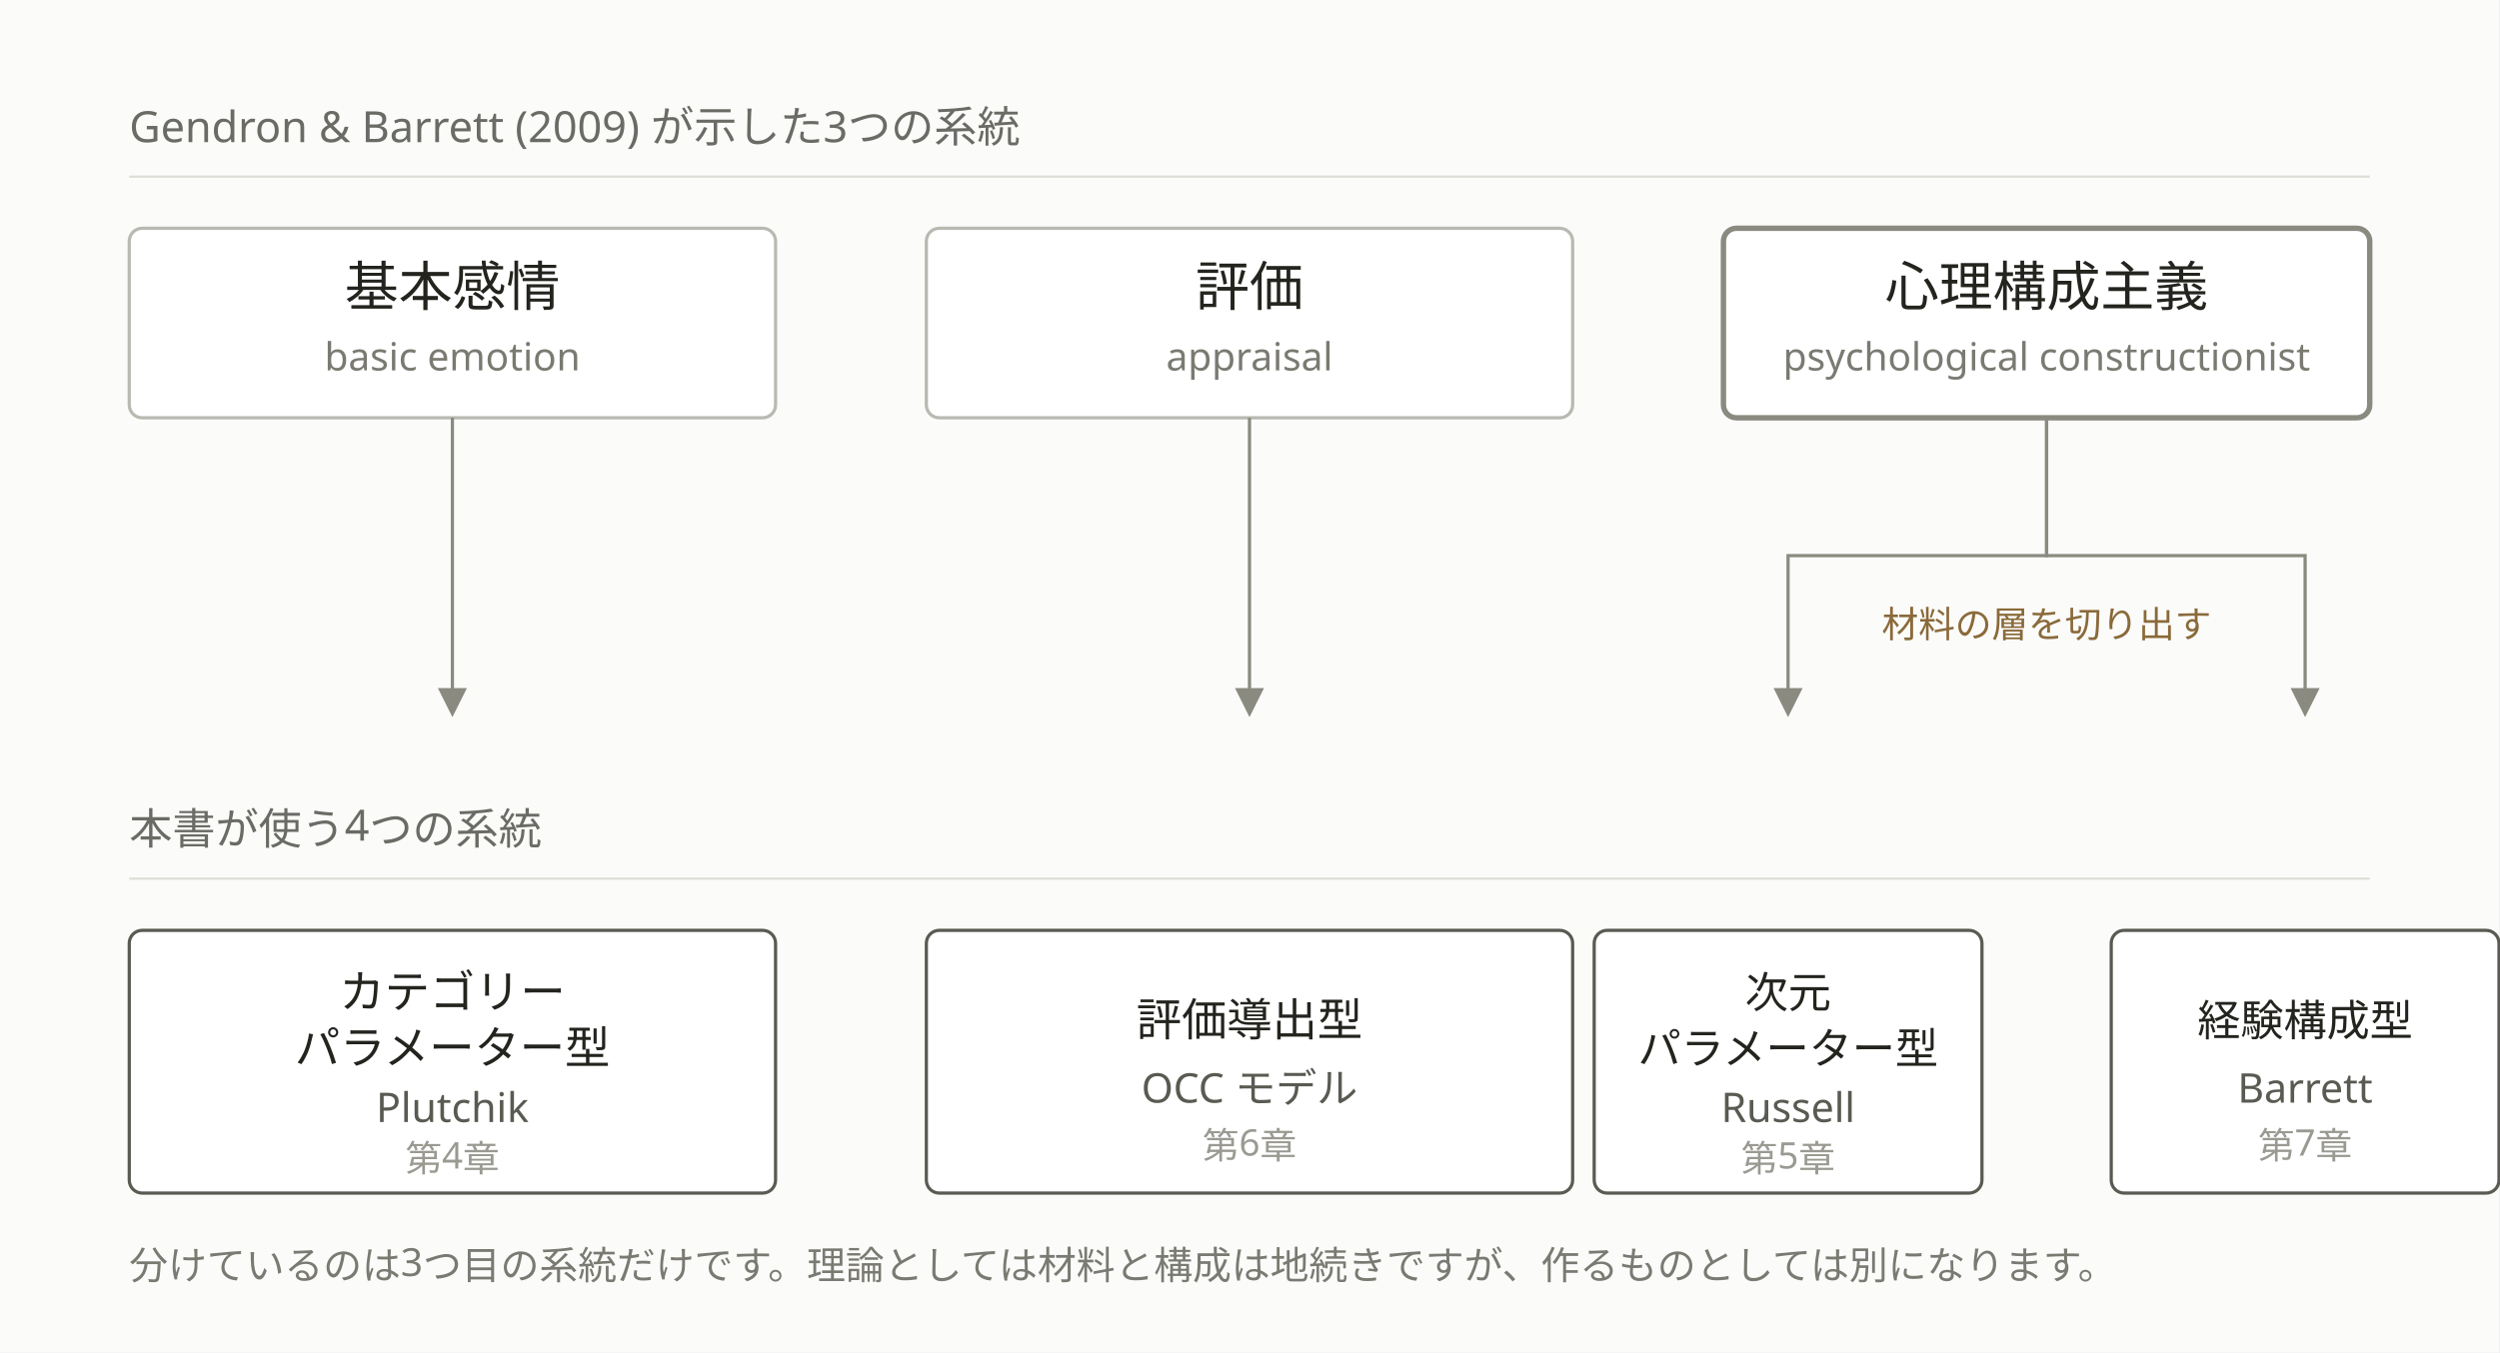
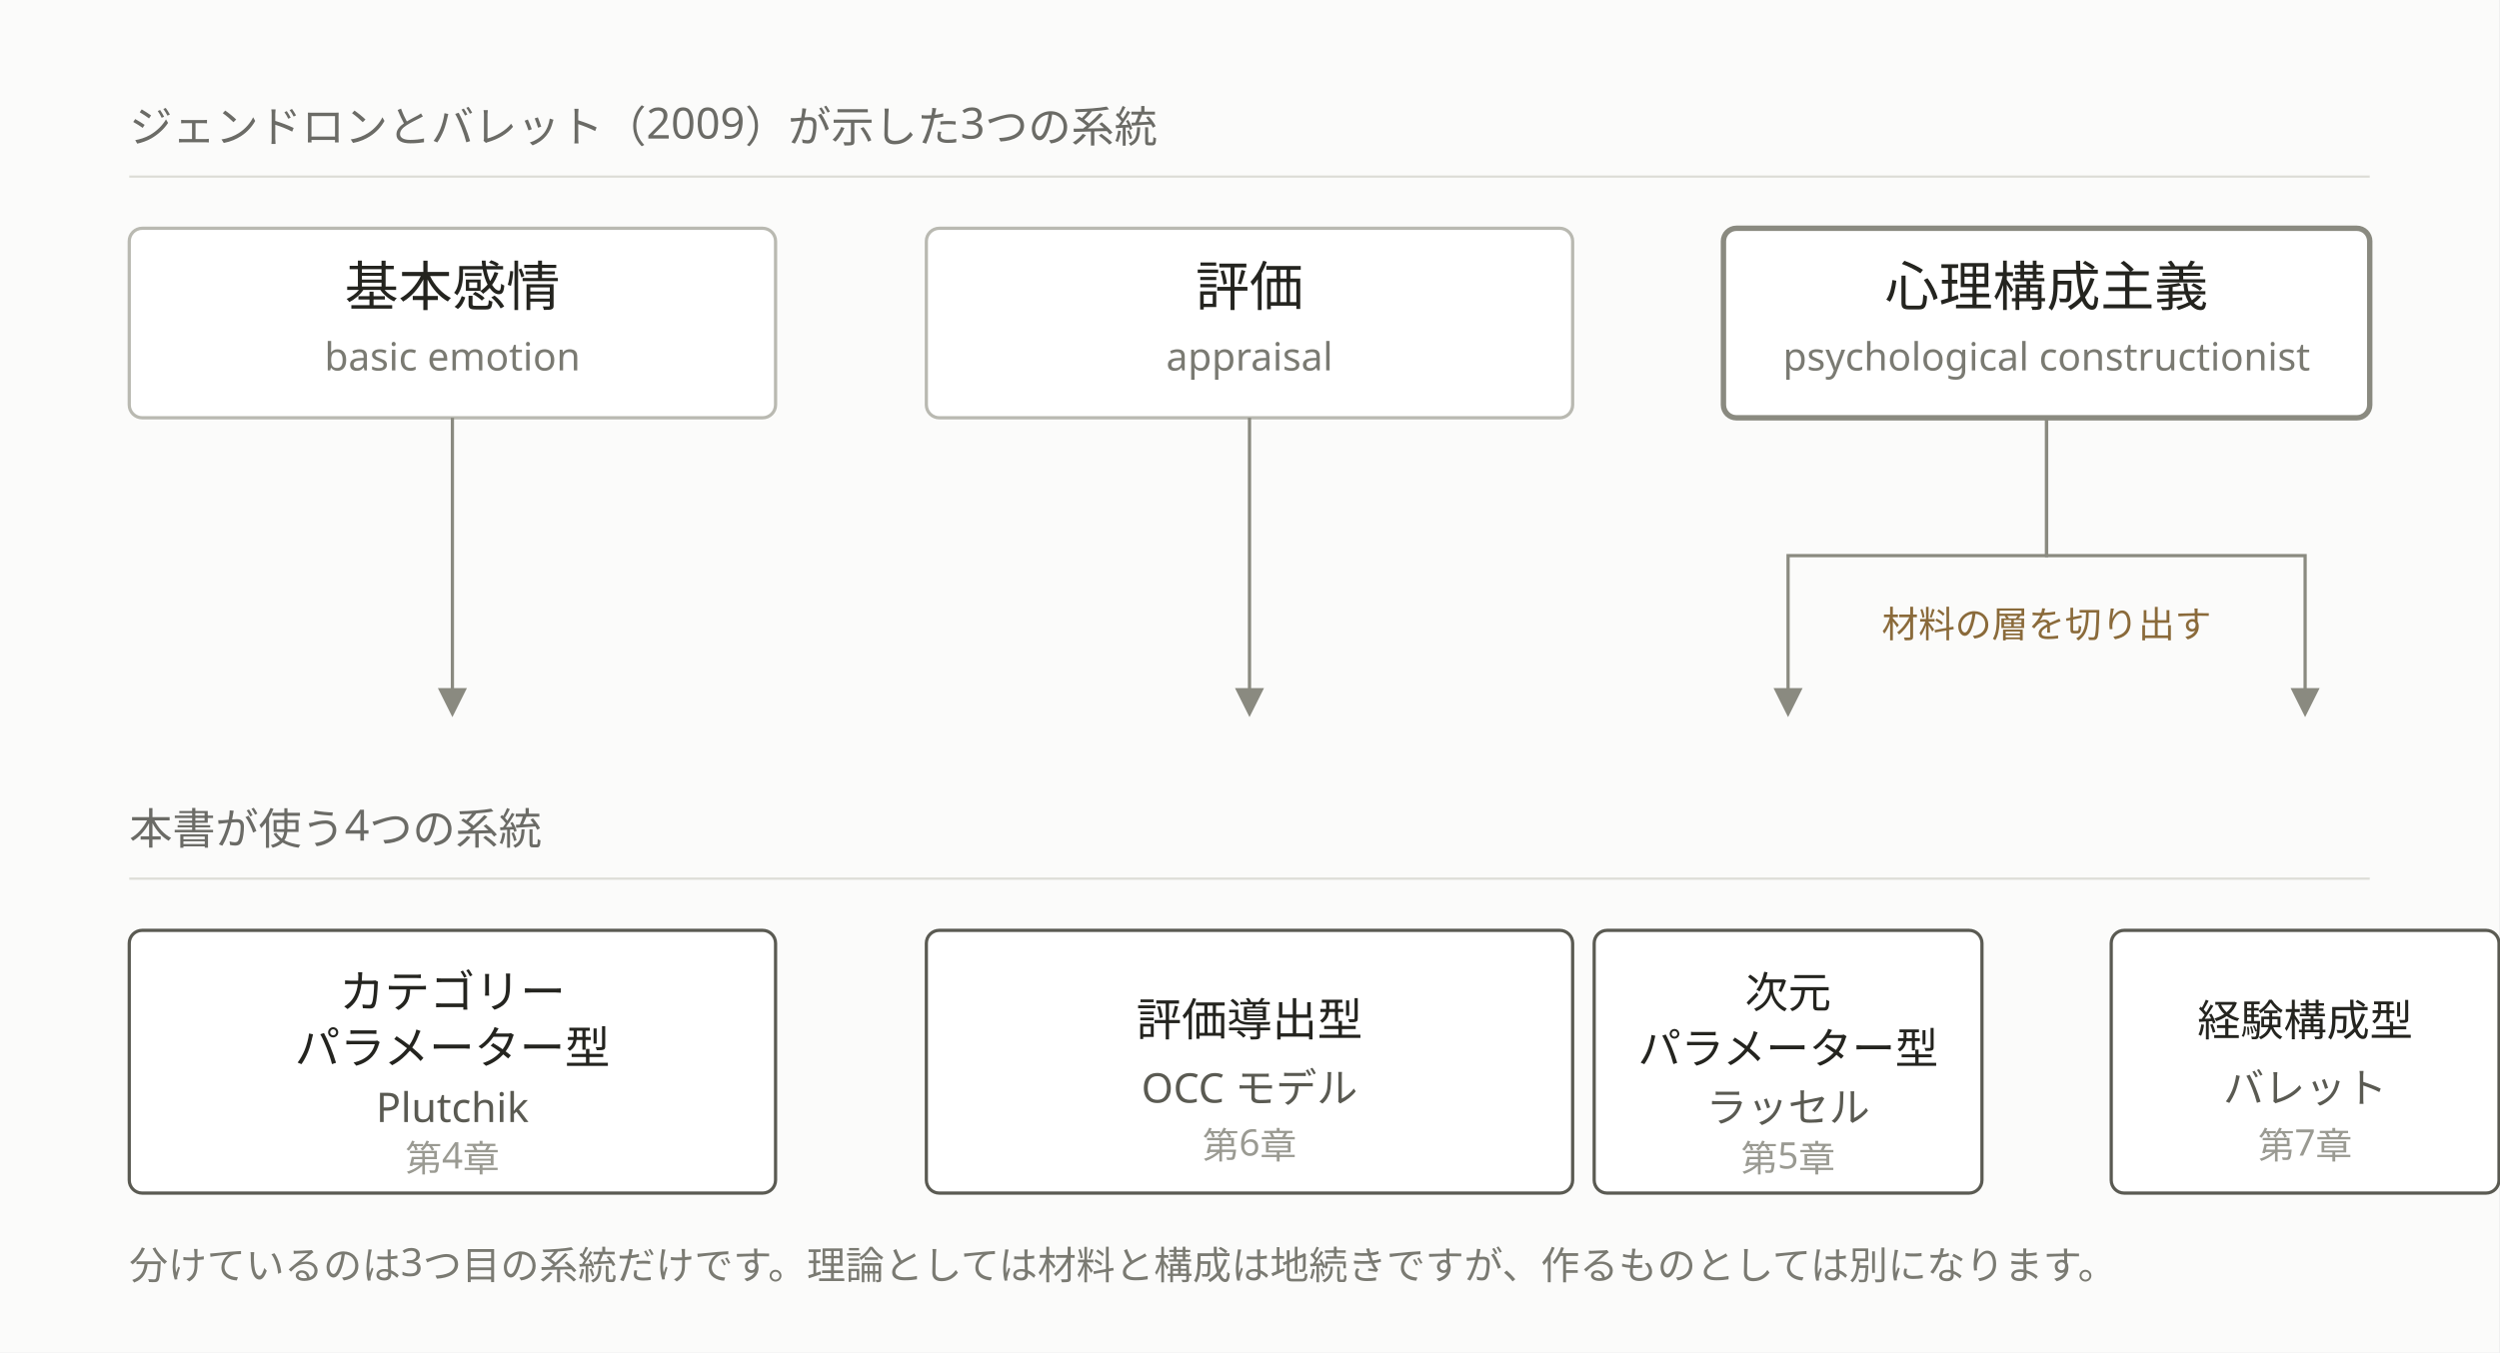
<svg xmlns="http://www.w3.org/2000/svg" width="1160" height="628" viewBox="0 0 1160 628" font-family="'Hiragino Sans','Hiragino Kaku Gothic ProN','Noto Sans JP',sans-serif">
  <rect width="1160" height="628" fill="#fbfbfa" />
-   <text x="60" y="66" font-size="20" fill="#6b6b66">Gendron &amp; Barrett (2009) が示した3つの系統</text>
+   <text x="60" y="66" font-size="20" fill="#6b6b66">ジェンドロンとバレット（2009）が示した3つの系統</text>
  <line x1="60" y1="82" x2="1100" y2="82" stroke="#dcdcd6" stroke-width="1" />
  <g>
    <rect x="60" y="106" width="300" height="88" rx="6" fill="#ffffff" stroke="#b9b9b1" stroke-width="1.5" />
    <text x="210" y="142" font-size="25" fill="#24241f" text-anchor="middle">基本感情</text>
    <text x="210" y="172" font-size="18" fill="#7a7a72" text-anchor="middle">basic emotion</text>
  </g>
  <g>
    <rect x="430" y="106" width="300" height="88" rx="6" fill="#ffffff" stroke="#b9b9b1" stroke-width="1.5" />
    <text x="580" y="142" font-size="25" fill="#24241f" text-anchor="middle">評価</text>
    <text x="580" y="172" font-size="18" fill="#7a7a72" text-anchor="middle">appraisal</text>
  </g>
  <g>
    <rect x="800" y="106" width="300" height="88" rx="6" fill="#ffffff" stroke="#8a8a80" stroke-width="2.5" />
    <text x="950" y="142" font-size="25" fill="#24241f" text-anchor="middle">心理構成主義</text>
    <text x="950" y="172" font-size="18" fill="#7a7a72" text-anchor="middle">psychological constructionist</text>
  </g>
  <defs>
    <marker id="a" markerWidth="9" markerHeight="9" refX="7" refY="4.5" orient="auto">
      <path d="M0,0 L9,4.5 L0,9 z" fill="#8a8a80" />
    </marker>
  </defs>
  <line x1="210" y1="194" x2="210" y2="330" stroke="#8a8a80" stroke-width="1.5" marker-end="url(#a)" />
  <line x1="580" y1="194" x2="580" y2="330" stroke="#8a8a80" stroke-width="1.5" marker-end="url(#a)" />
  <path d="M950,194 L950,258 L830,258 L830,330" fill="none" stroke="#8a8a80" stroke-width="1.5" marker-end="url(#a)" />
  <path d="M950,194 L950,258 L1070,258 L1070,330" fill="none" stroke="#8a8a80" stroke-width="1.5" marker-end="url(#a)" />
  <text x="950" y="296" font-size="17" fill="#8a6a3a" text-anchor="middle">材料の層を切り出す</text>
  <text x="60" y="392" font-size="20" fill="#6b6b66">本書が使う4つの系統</text>
  <line x1="60" y1="408" x2="1100" y2="408" stroke="#dcdcd6" stroke-width="1" />
  <g>
    <rect x="60" y="432" width="300" height="122" rx="6" fill="#ffffff" stroke="#5a5a52" stroke-width="1.5" />
    <text x="210" y="468" font-size="21" fill="#24241f" text-anchor="middle">カテゴリー</text>
    <text x="210" y="494" font-size="21" fill="#24241f" text-anchor="middle">パラメーター型</text>
    <text x="210" y="521" font-size="19" fill="#5a5a52" text-anchor="middle">Plutchik</text>
    <text x="210" y="544" font-size="17" fill="#9a9a92" text-anchor="middle">第4章</text>
  </g>
  <g>
    <rect x="430" y="432" width="300" height="122" rx="6" fill="#ffffff" stroke="#5a5a52" stroke-width="1.5" />
    <text x="580" y="481" font-size="21" fill="#24241f" text-anchor="middle">評価導出型</text>
    <text x="580" y="512" font-size="19" fill="#5a5a52" text-anchor="middle">OCC モデル</text>
    <text x="580" y="538" font-size="17" fill="#9a9a92" text-anchor="middle">第6章</text>
  </g>
  <g>
    <rect x="740" y="432" width="180" height="122" rx="6" fill="#ffffff" stroke="#5a5a52" stroke-width="1.5" />
    <text x="830" y="468" font-size="20" fill="#24241f" text-anchor="middle">次元</text>
    <text x="830" y="494" font-size="20" fill="#24241f" text-anchor="middle">パラメーター型</text>
-     <text x="830" y="521" font-size="19" fill="#5a5a52" text-anchor="middle">Russell</text>
+     <text x="830" y="521" font-size="19" fill="#5a5a52" text-anchor="middle">ラッセル</text>
    <text x="830" y="544" font-size="17" fill="#9a9a92" text-anchor="middle">第5章</text>
  </g>
  <g>
    <rect x="980" y="432" width="180" height="122" rx="6" fill="#ffffff" stroke="#5a5a52" stroke-width="1.5" />
    <text x="1070" y="481" font-size="20" fill="#24241f" text-anchor="middle">経験構成型</text>
-     <text x="1070" y="512" font-size="19" fill="#5a5a52" text-anchor="middle">Barrett</text>
+     <text x="1070" y="512" font-size="19" fill="#5a5a52" text-anchor="middle">バレット</text>
    <text x="1070" y="538" font-size="17" fill="#9a9a92" text-anchor="middle">第7章</text>
  </g>
  <text x="60" y="594" font-size="18" fill="#7a7a72">分けているのは3つ目の系統だけです。理論としては材料と構成は地続きですが、作るものとしては別になります。</text>
</svg>
